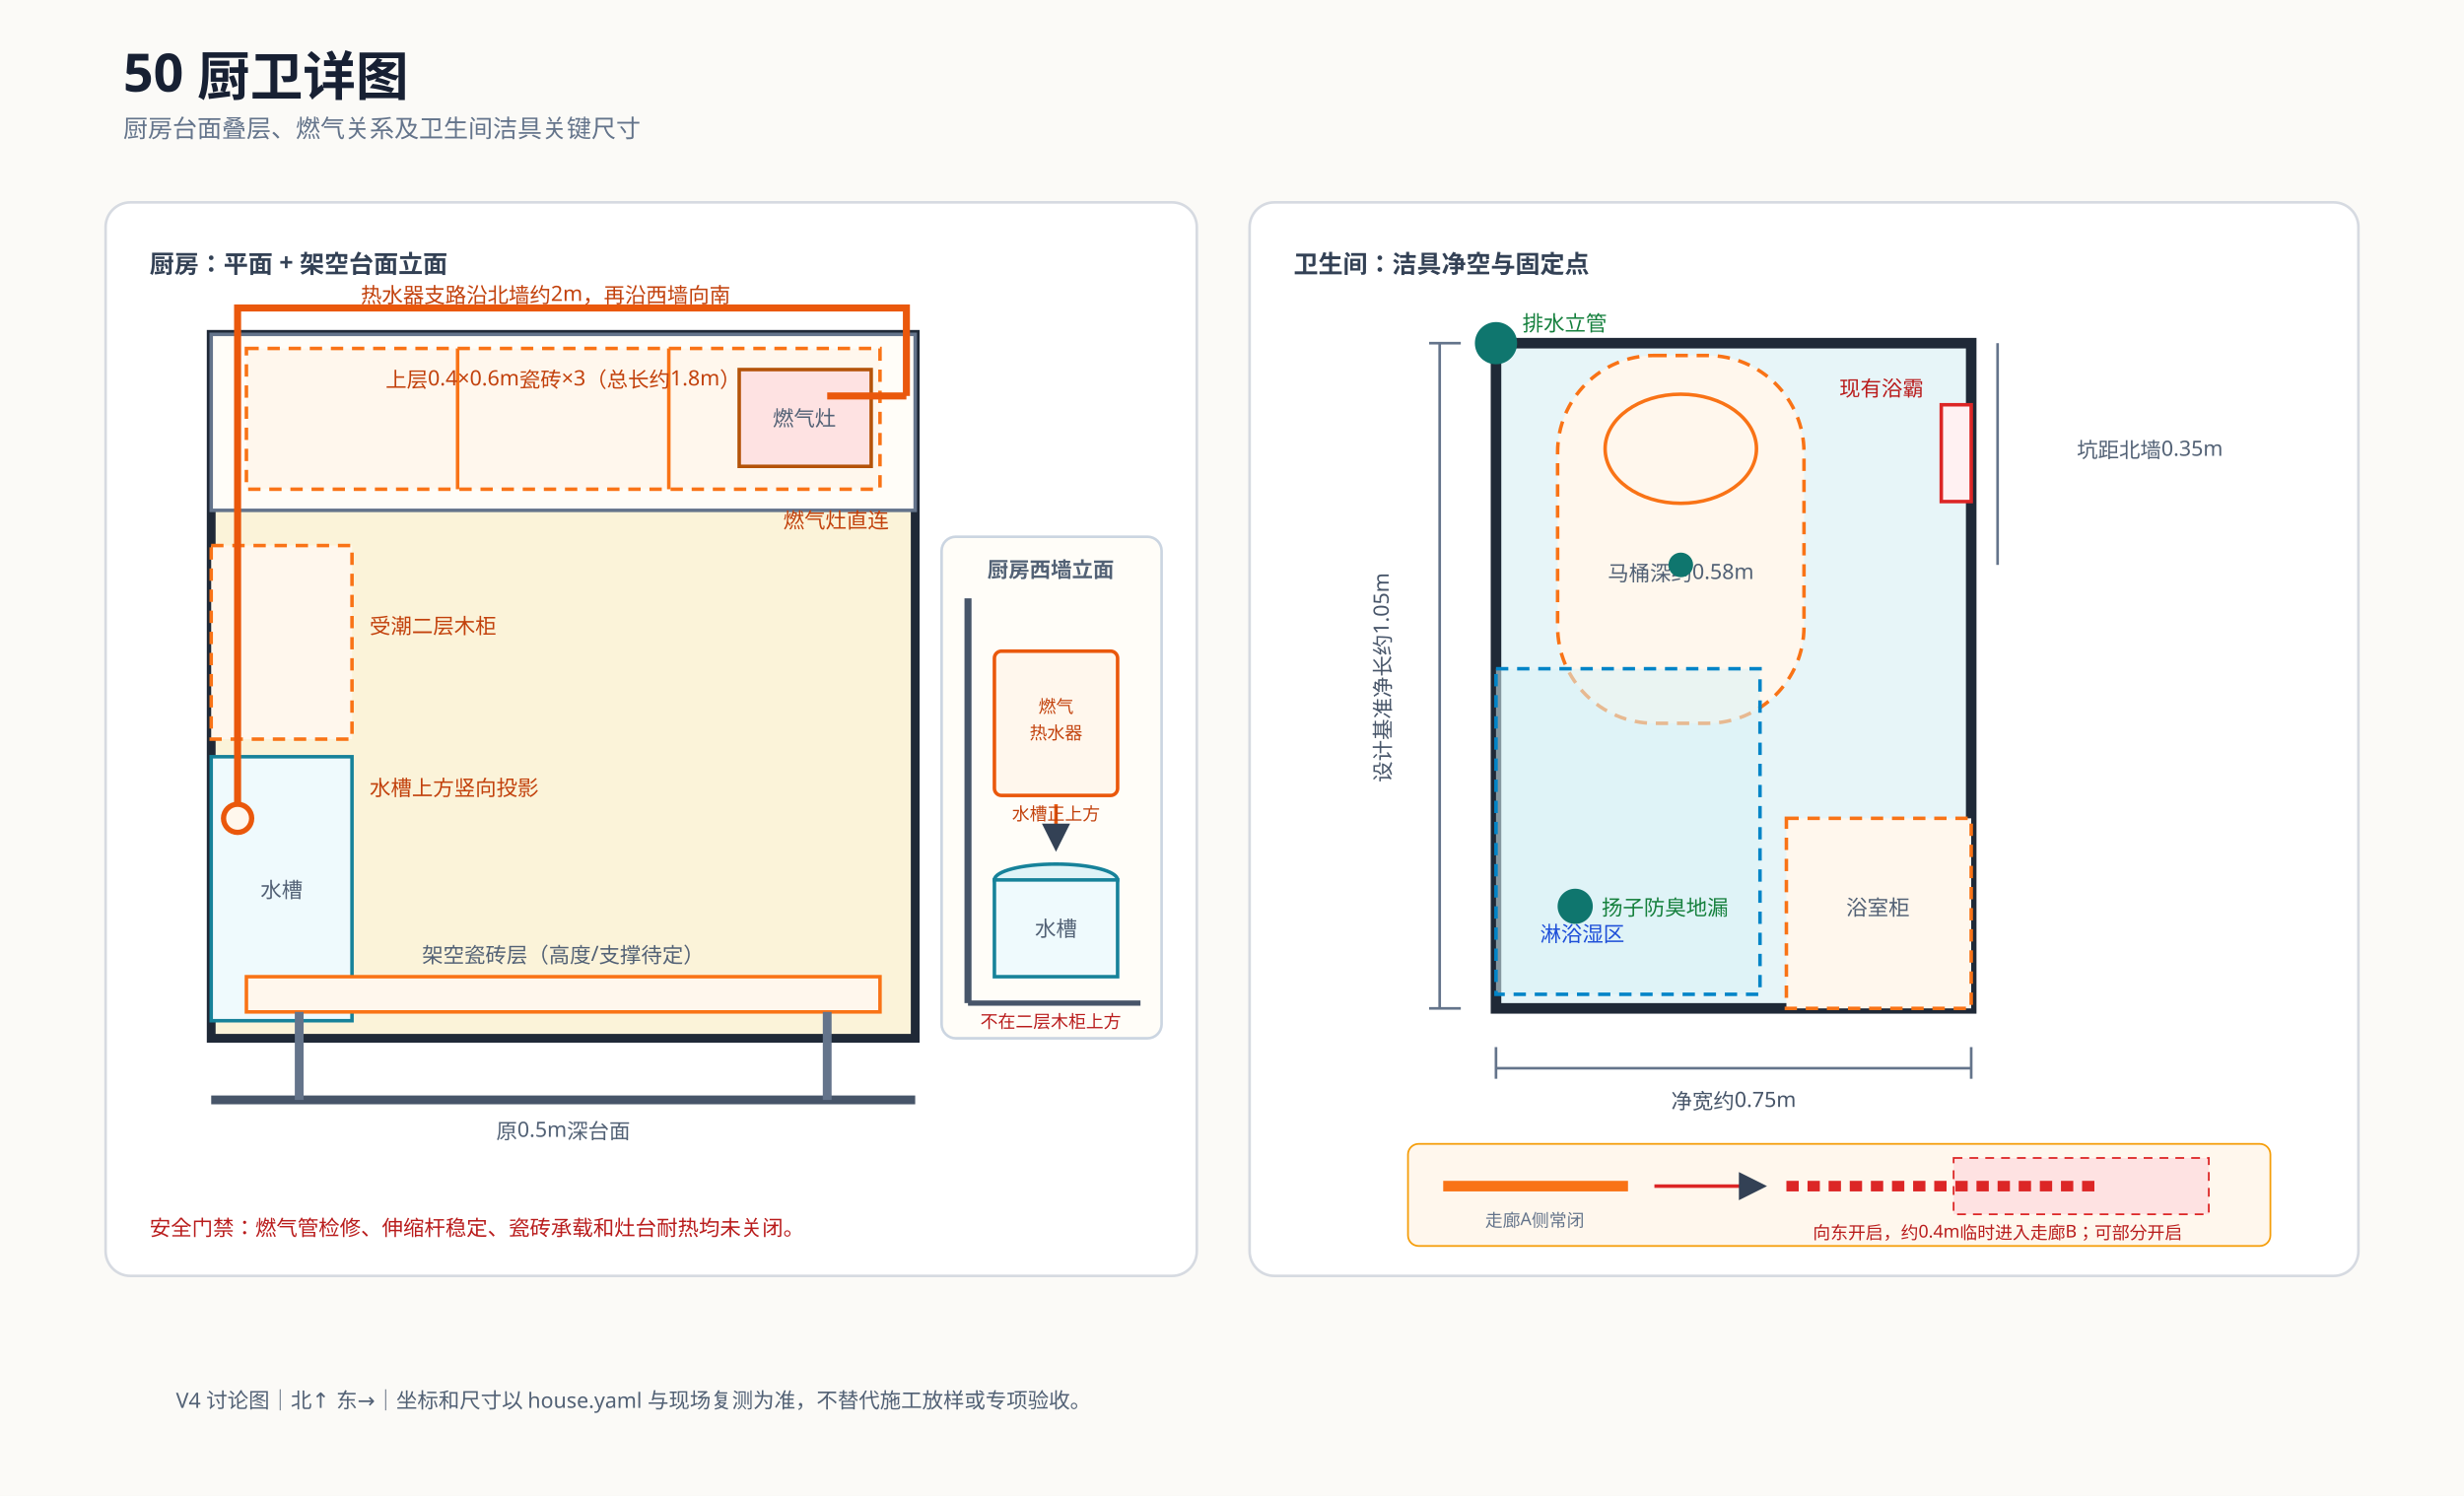
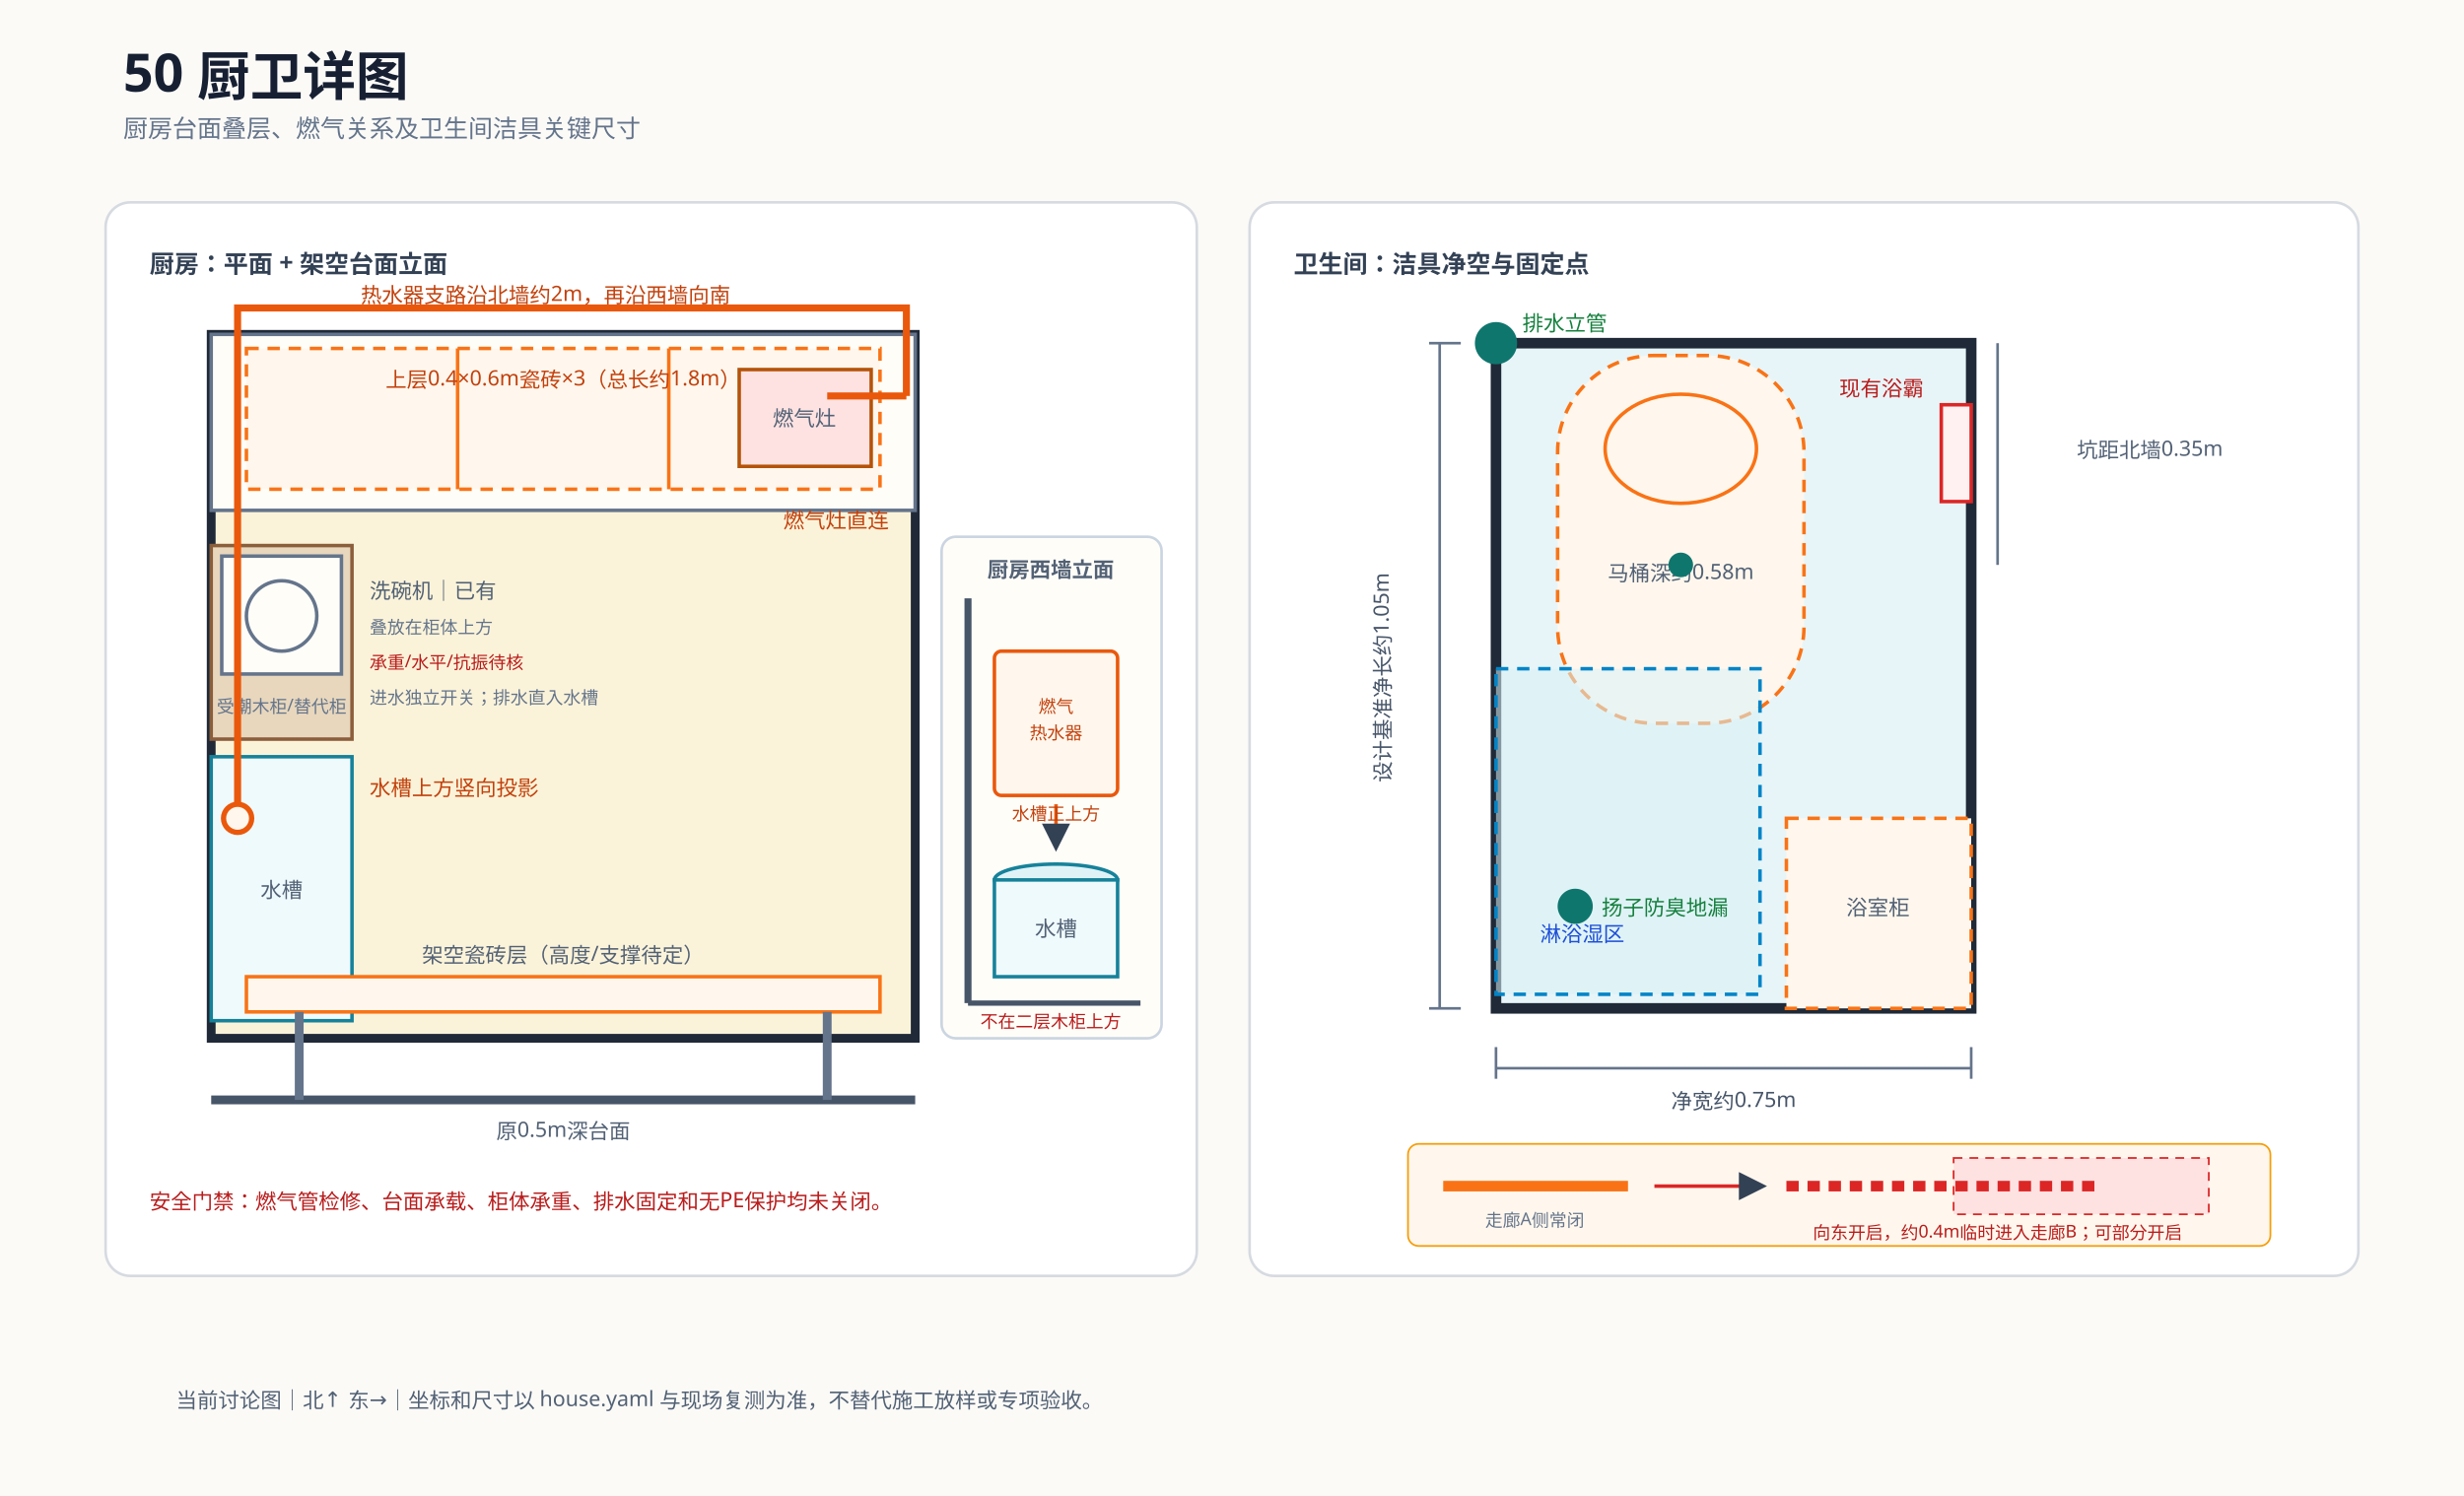
<svg xmlns="http://www.w3.org/2000/svg" width="1400" height="850" viewBox="0 0 1400 850" data-diagram-role="kitchen-bath-details" role="img">
  <defs>
    <pattern id="hatch" width="12" height="12" patternUnits="userSpaceOnUse" patternTransform="rotate(45)">
      <rect width="12" height="12" fill="#f1f5f9" />
      <line y2="12" stroke="#cbd5e1" stroke-width="4" />
    </pattern>
    <pattern id="danger" width="10" height="10" patternUnits="userSpaceOnUse" patternTransform="rotate(45)">
      <rect width="10" height="10" fill="#fff1f2" />
      <line y2="10" stroke="#fecaca" stroke-width="3" />
    </pattern>
    <marker id="arrow" markerWidth="8" markerHeight="8" refX="6" refY="4" orient="auto">
      <path d="M0 0L8 4 0 8z" fill="#334155" />
    </marker>
    <marker id="blue-arrow" markerWidth="8" markerHeight="8" refX="6" refY="4" orient="auto">
      <path d="M0 0L8 4 0 8z" fill="#2563eb" />
    </marker>
    <style>
    text{font-family:"Source Han Sans SC","Heiti SC","Arial Unicode MS",sans-serif}
    .wall{fill:none;stroke:#1f2937;stroke-width:7;stroke-linecap:square;stroke-linejoin:miter}
    .iw{fill:none;stroke:#475569;stroke-width:5;stroke-linecap:square}
    .win{stroke:#0284c7;stroke-width:8}.winc{stroke:#e0f2fe;stroke-width:2.5}
    .title{font-size:30px;font-weight:750;fill:#172033}.subtitle{font-size:14px;fill:#64748b}
    .room{font-size:18px;font-weight:750;fill:#334155;text-anchor:middle}.roomsub{font-size:12px;fill:#64748b;text-anchor:middle}
    .note{font-size:14px;fill:#334155}.small{font-size:12px;fill:#526175}.micro{font-size:10px;fill:#64748b}
    .panel{fill:#fff;stroke:#d6dae1;stroke-width:1.5}.fixed{fill:#fffdf8;stroke:#64748b;stroke-width:2}
    .planned{fill:#fff7ed;stroke:#f97316;stroke-width:2;stroke-dasharray:7 5}
    .water{fill:none;stroke:#0284c7;stroke-width:4}.hot{fill:none;stroke:#dc2626;stroke-width:4}
    .drain{fill:none;stroke:#0f766e;stroke-width:5}.gas{fill:none;stroke:#ea580c;stroke-width:4}
    .power{fill:none;stroke:#2563eb;stroke-width:3}.network{fill:none;stroke:#7c3aed;stroke-width:3;stroke-dasharray:7 5}
    .danger{fill:#fff1f2;stroke:#dc2626;stroke-width:2}.cat{fill:none;stroke:#16a34a;stroke-width:6;stroke-dasharray:8 5}
    .dim{fill:none;stroke:#64748b;stroke-width:1.5}.dimtext{font-size:12px;fill:#475569;text-anchor:middle}
    .center{text-anchor:middle}.bold{font-weight:700}.orange{fill:#c2410c}.red{fill:#b91c1c}.blue{fill:#1d4ed8}.green{fill:#15803d}.purple{fill:#6d28d9}
  </style>
  </defs>
  <rect width="1400" height="850" fill="#fbfaf7" />
  <text x="70" y="52" class="title">50 厨卫详图</text>
  <text x="70" y="78" class="subtitle">厨房台面叠层、燃气关系及卫生间洁具关键尺寸</text>
  <rect x="60" y="115" width="620" height="610" rx="14" class="panel" />
  <text x="85" y="155" class="note bold">厨房：平面 + 架空台面立面</text>
  <rect x="120" y="190" width="400" height="400" fill="#fbf3d9" stroke="#1f2937" stroke-width="5" />
  <rect x="120" y="190" width="400" height="100" class="fixed" />
  <text x="320" y="245" class="note center">原台面约2.0×0.5m</text>
  <rect x="140" y="198" width="360" height="80" class="planned" />
  <path d="M260 198V278M380 198V278" stroke="#f97316" stroke-width="2" />
  <text x="320" y="220" class="small center orange">上层0.4×0.6m瓷砖×3（总长约1.8m）</text>
  <rect x="420" y="210" width="75" height="55" fill="#fee2e2" stroke="#b45309" stroke-width="2" />
  <text x="457" y="242" class="small center">燃气灶</text>
  <rect x="120" y="430" width="80" height="150" fill="#effafd" stroke="#16829a" stroke-width="2" />
  <text x="160" y="510" class="small center">水槽</text>
-   <rect x="120" y="310" width="80" height="110" class="planned" />
-   <text x="210" y="360" class="small orange">受潮二层木柜</text>
+   <g data-stack="dishwasher-on-cabinet">
+     <rect x="120" y="310" width="80" height="110" fill="#e8d7bd" stroke="#8b5e3c" stroke-width="2" />
+     <text x="160" y="405" class="micro center">受潮木柜/替代柜</text>
+     <rect x="126" y="316" width="68" height="67" class="fixed" data-appliance="dishwasher" data-status="owned-to-move" />
+     <circle cx="160" cy="350" r="20" fill="none" stroke="#64748b" stroke-width="2" />
+   </g>
+   <text x="210" y="340" class="small">洗碗机｜已有</text>
+   <text x="210" y="360" class="micro">叠放在柜体上方</text>
+   <text x="210" y="380" class="micro red">承重/水平/抗振待核</text>
+   <text x="210" y="400" class="micro">进水独立开关；排水直入水槽</text>
  <path class="gas" d="M515 225H470" />
  <text x="505" y="300" class="small orange" text-anchor="end">燃气灶直连</text>
  <path class="gas" d="M515 225V175H135V465" />
  <text x="310" y="172" class="small orange center">热水器支路沿北墙约2m，再沿西墙向南</text>
  <circle cx="135" cy="465" r="8" fill="#fff7ed" stroke="#ea580c" stroke-width="3" />
  <text x="210" y="452" class="small orange">水槽上方竖向投影</text>
  <g data-view="kitchen-west-wall-elevation">
    <rect x="535" y="305" width="125" height="285" rx="8" fill="#fffdf8" stroke="#cbd5e1" stroke-width="1.5" />
    <text x="597" y="328" class="small bold center">厨房西墙立面</text>
    <line x1="550" y1="340" x2="550" y2="570" stroke="#475569" stroke-width="4" />
    <line x1="550" y1="570" x2="648" y2="570" stroke="#475569" stroke-width="3" />
    <rect x="565" y="370" width="70" height="82" rx="4" fill="#fff7ed" stroke="#ea580c" stroke-width="2" data-placement="water-heater-above-sink" />
    <text x="600" y="405" class="micro orange center">燃气</text>
    <text x="600" y="420" class="micro orange center">热水器</text>
    <path d="M600 457V480" stroke="#ea580c" stroke-width="2" marker-end="url(#arrow)" />
    <ellipse cx="600" cy="500" rx="35" ry="9" fill="#dff3f7" stroke="#16829a" stroke-width="2" />
    <rect x="565" y="500" width="70" height="55" fill="#effafd" stroke="#16829a" stroke-width="2" />
    <text x="600" y="532" class="small center">水槽</text>
    <text x="600" y="466" class="micro orange center">水槽正上方</text>
    <text x="597" y="584" class="micro red center">不在二层木柜上方</text>
  </g>
  <g transform="translate(120 625)">
    <line x1="0" y1="0" x2="400" y2="0" stroke="#475569" stroke-width="5" />
    <rect x="20" y="-70" width="360" height="20" fill="#fff7ed" stroke="#f97316" stroke-width="2" />
    <line x1="50" y1="-50" x2="50" y2="0" stroke="#64748b" stroke-width="5" />
    <line x1="350" y1="-50" x2="350" y2="0" stroke="#64748b" stroke-width="5" />
    <text x="200" y="-78" class="small center">架空瓷砖层（高度/支撑待定）</text>
    <text x="200" y="22" class="small center">原0.5m深台面</text>
  </g>
-   <text x="85" y="702" class="small red">安全门禁：燃气管检修、伸缩杆稳定、瓷砖承载和灶台耐热均未关闭。</text>
+   <text x="85" y="687" class="small red">安全门禁：燃气管检修、台面承载、柜体承重、排水固定和无PE保护均未关闭。</text>
  <rect x="710" y="115" width="630" height="610" rx="14" class="panel" />
  <text x="735" y="155" class="note bold">卫生间：洁具净空与固定点</text>
  <rect x="850" y="195" width="270" height="378" fill="#e7f5f8" stroke="#1f2937" stroke-width="6" />
  <circle cx="850" cy="195" r="12" fill="#0f766e" />
  <text x="865" y="188" class="small green">排水立管</text>
  <rect x="885" y="202" width="140" height="209" rx="55" class="planned" data-status="not-purchased" />
  <ellipse cx="955" cy="255" rx="43" ry="31" fill="none" stroke="#f97316" stroke-width="2" />
  <text x="955" y="330" class="small center">马桶深约0.58m</text>
  <circle cx="955" cy="321" r="7" fill="#0f766e" />
  <path class="dim" d="M1135 195V321" />
  <text x="1180" y="260" class="small">坑距北墙0.35m</text>
  <rect x="850" y="380" width="150" height="185" fill="#d8f2f6" fill-opacity=".55" stroke="#0284c7" stroke-width="2" stroke-dasharray="7 5" />
  <text x="875" y="535" class="small blue">淋浴湿区</text>
  <rect x="1015" y="465" width="105" height="108" class="planned" data-status="not-purchased" />
  <text x="1067" y="520" class="small center">浴室柜</text>
  <rect x="1103" y="230" width="17" height="55" class="danger" />
  <text x="1093" y="225" class="small red" text-anchor="end">现有浴霸</text>
  <circle cx="895" cy="515" r="10" fill="#0f766e" />
  <text x="910" y="520" class="small green">扬子防臭地漏</text>
  <path class="dim" d="M830 195H812M830 573H812M818 195V573" />
  <text x="790" y="385" class="dimtext" transform="rotate(-90 790 385)">设计基准净长约1.05m</text>
  <path class="dim" d="M850 595V613M1120 595V613M850 607H1120" />
  <text x="985" y="630" class="dimtext">净宽约0.75m</text>
  <g data-state="bath-slider-open-east" data-intrusion-m="0.4">
    <rect x="800" y="650" width="490" height="58" rx="6" fill="#fff7ed" stroke="#f59e0b" />
    <line x1="820" y1="674" x2="925" y2="674" stroke="#f97316" stroke-width="6" />
    <text x="872" y="697" class="micro center">走廊A侧常闭</text>
    <path d="M940 674H1000" stroke="#dc2626" stroke-width="2" marker-end="url(#arrow)" />
    <rect x="1110" y="658" width="145" height="32" fill="#fee2e2" stroke="#dc2626" stroke-dasharray="5 4" />
    <line x1="1015" y1="674" x2="1190" y2="674" stroke="#dc2626" stroke-width="6" stroke-dasharray="7 5" />
    <text x="1135" y="704" class="micro red center">向东开启，约0.4m临时进入走廊B；可部分开启</text>
  </g>
-   <text x="100" y="800" class="small">V4 讨论图｜北↑ 东→｜坐标和尺寸以 house.yaml 与现场复测为准，不替代施工放样或专项验收。</text>
+   <text x="100" y="800" class="small">当前讨论图｜北↑ 东→｜坐标和尺寸以 house.yaml 与现场复测为准，不替代施工放样或专项验收。</text>
</svg>
